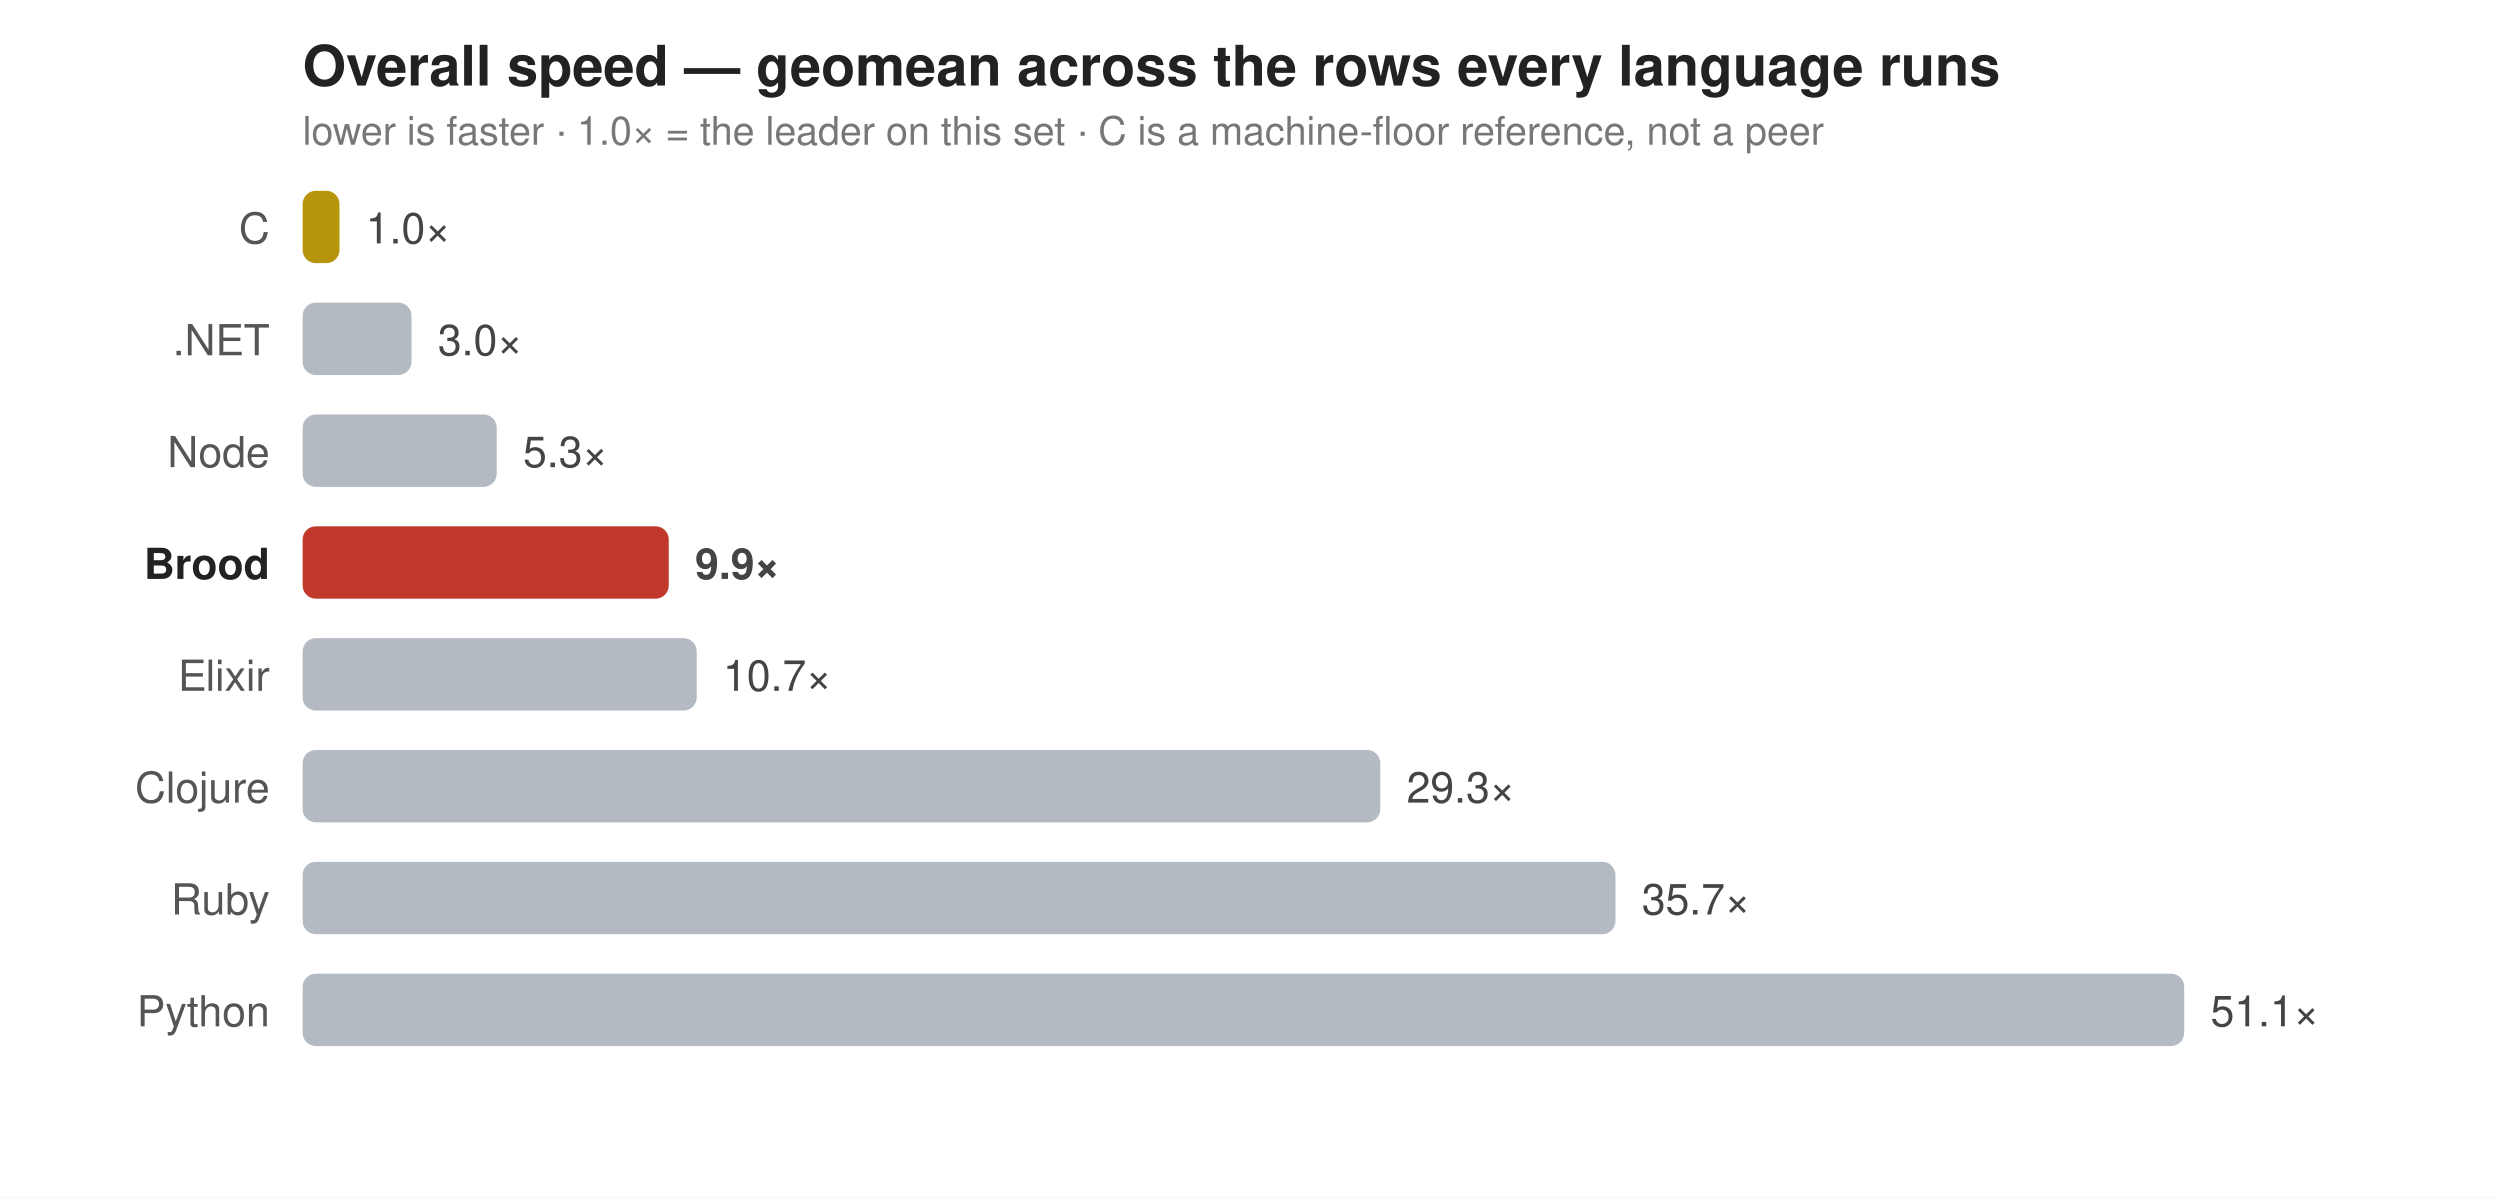
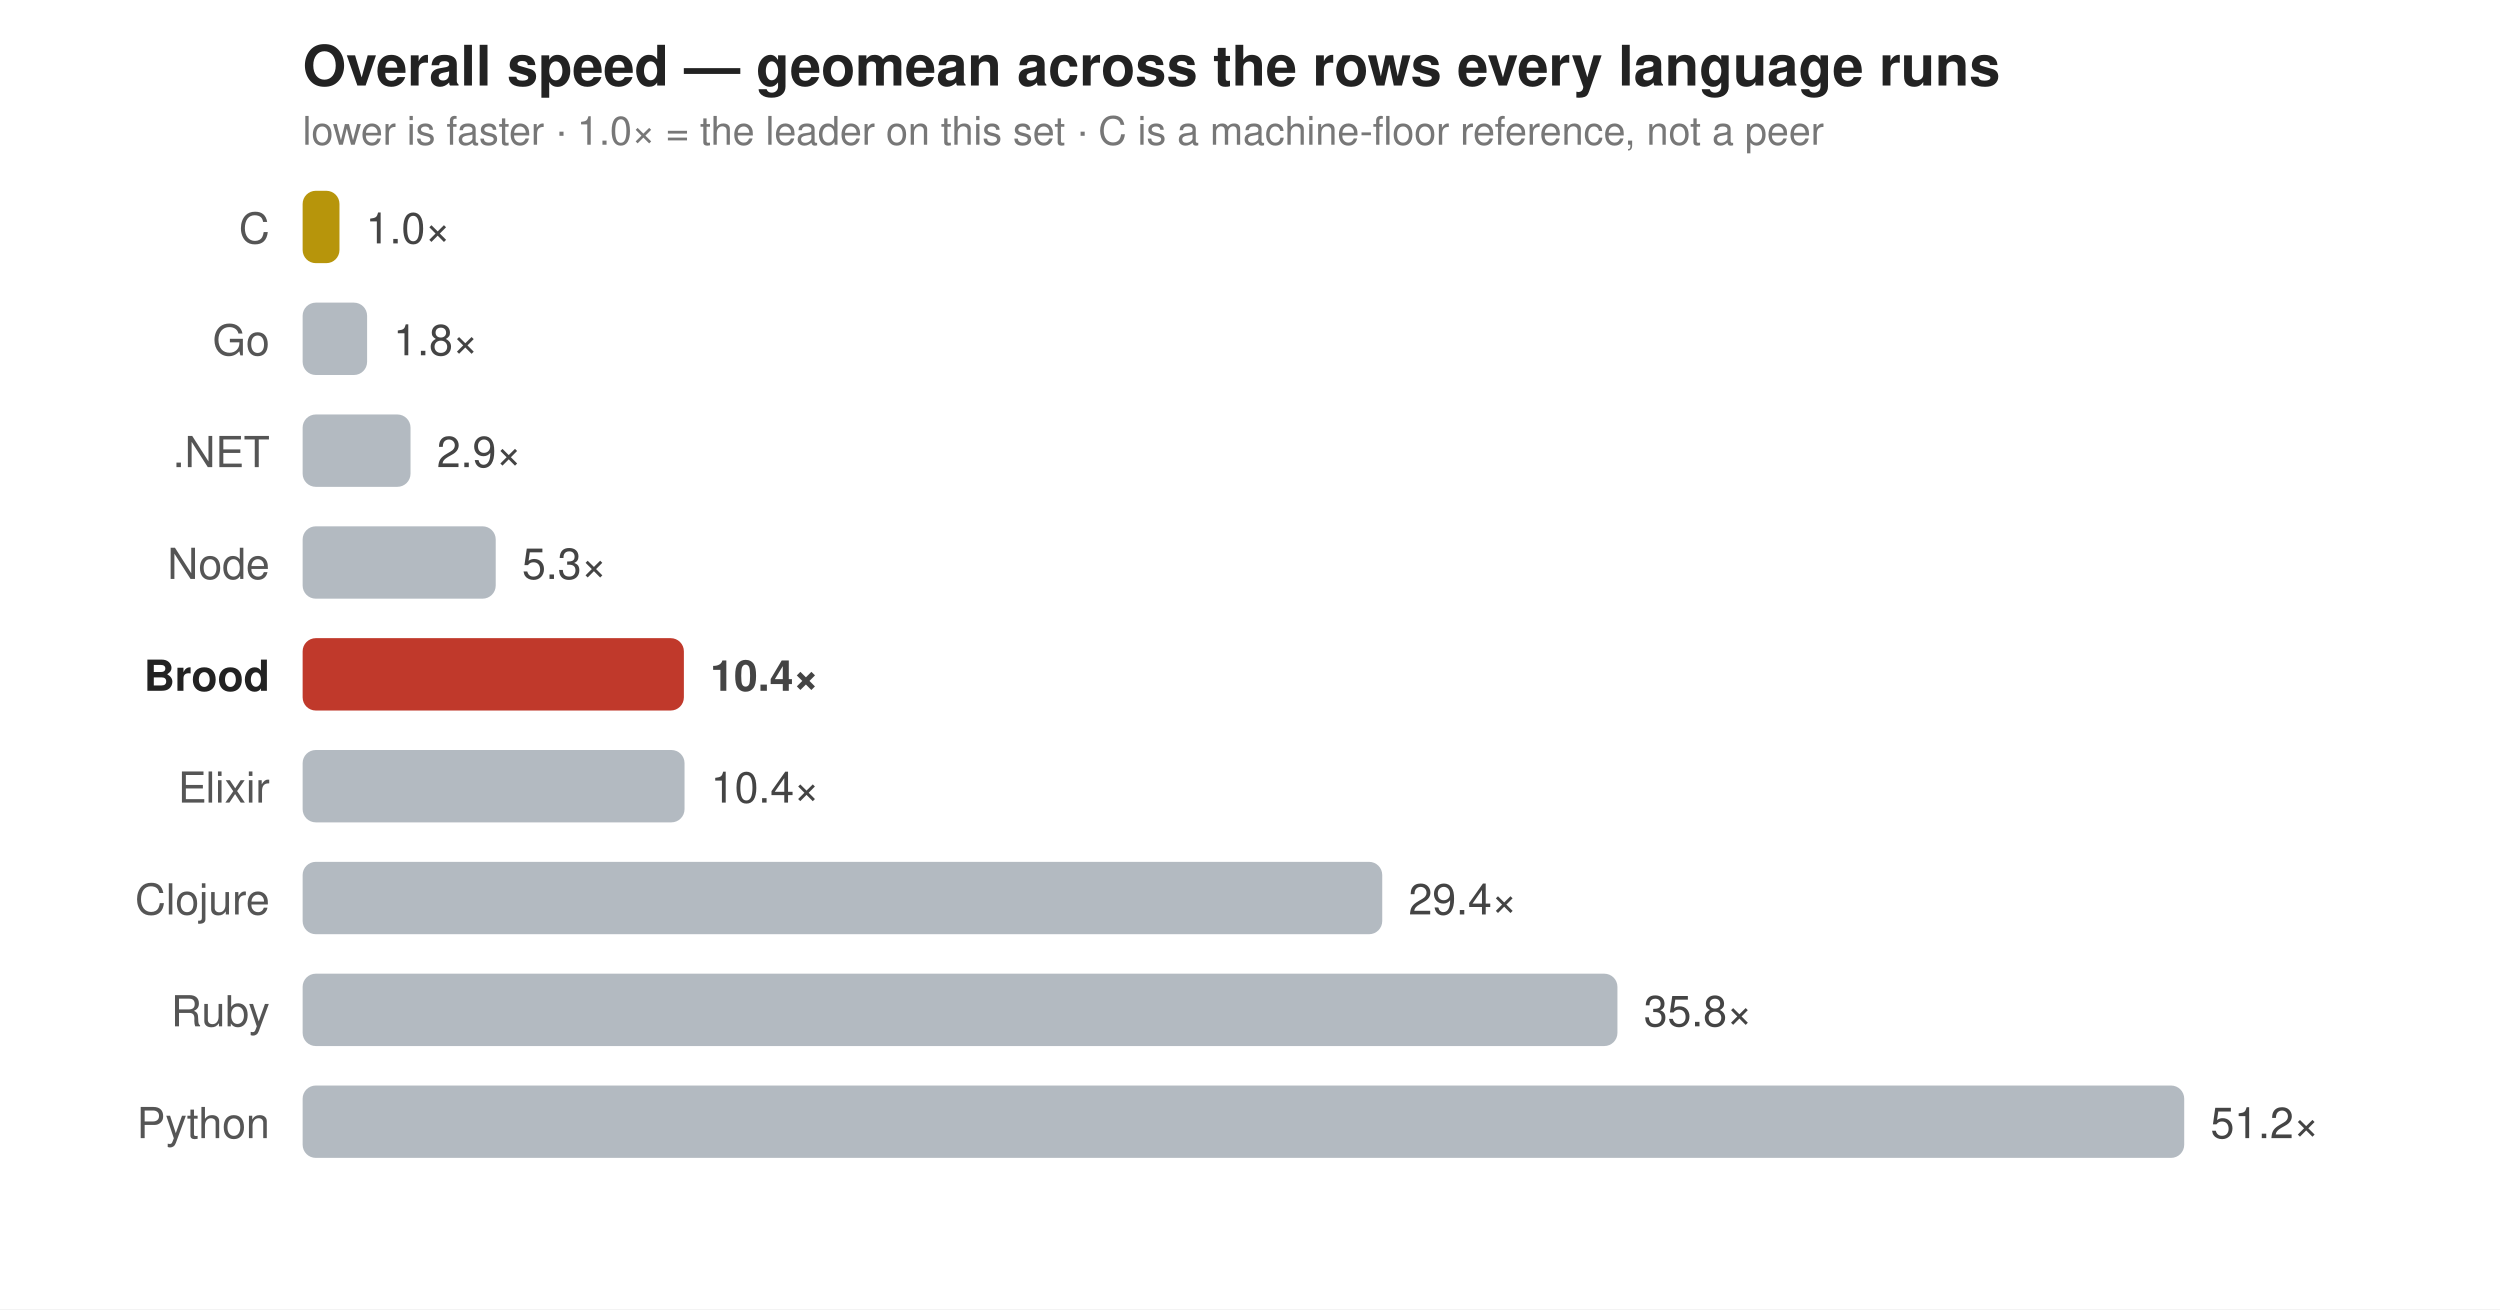
- <svg xmlns="http://www.w3.org/2000/svg" width="760" height="364" viewBox="0 0 760 364" font-family="system-ui,Segoe UI,Helvetica,Arial,sans-serif">
-   <rect width="760" height="364" fill="#ffffff" />
+ <svg xmlns="http://www.w3.org/2000/svg" width="760" height="398" viewBox="0 0 760 398" font-family="system-ui,Segoe UI,Helvetica,Arial,sans-serif">
+   <rect width="760" height="398" fill="#ffffff" />
  <text x="92" y="26" font-size="17" font-weight="700" fill="#222">Overall speed — geomean across the rows every language runs</text>
  <text x="92" y="44" font-size="12" fill="#777">lower is faster · 1.0× = the leader on this set · C is a machine-floor reference, not a peer</text>
  <rect x="92" y="58" width="11.2" height="22" rx="4" fill="#b7950b" />
  <text x="82" y="74" text-anchor="end" font-size="13" font-weight="500" fill="#555">C</text>
  <text x="111.2" y="74" font-size="13" font-weight="400" fill="#444">1.0×</text>
-   <rect x="92" y="92" width="33.1" height="22" rx="4" fill="#b3bac1" />
-   <text x="82" y="108" text-anchor="end" font-size="13" font-weight="500" fill="#555">.NET</text>
-   <text x="133.1" y="108" font-size="13" font-weight="400" fill="#444">3.0×</text>
-   <rect x="92" y="126" width="59.0" height="22" rx="4" fill="#b3bac1" />
-   <text x="82" y="142" text-anchor="end" font-size="13" font-weight="500" fill="#555">Node</text>
-   <text x="159.0" y="142" font-size="13" font-weight="400" fill="#444">5.3×</text>
-   <rect x="92" y="160" width="111.3" height="22" rx="4" fill="#c0392b" />
-   <text x="82" y="176" text-anchor="end" font-size="13" font-weight="700" fill="#222">Brood</text>
-   <text x="211.3" y="176" font-size="13" font-weight="700" fill="#444">9.9×</text>
-   <rect x="92" y="194" width="119.8" height="22" rx="4" fill="#b3bac1" />
-   <text x="82" y="210" text-anchor="end" font-size="13" font-weight="500" fill="#555">Elixir</text>
-   <text x="219.8" y="210" font-size="13" font-weight="400" fill="#444">10.7×</text>
-   <rect x="92" y="228" width="327.6" height="22" rx="4" fill="#b3bac1" />
-   <text x="82" y="244" text-anchor="end" font-size="13" font-weight="500" fill="#555">Clojure</text>
-   <text x="427.6" y="244" font-size="13" font-weight="400" fill="#444">29.3×</text>
-   <rect x="92" y="262" width="399.1" height="22" rx="4" fill="#b3bac1" />
-   <text x="82" y="278" text-anchor="end" font-size="13" font-weight="500" fill="#555">Ruby</text>
-   <text x="499.1" y="278" font-size="13" font-weight="400" fill="#444">35.7×</text>
-   <rect x="92" y="296" width="572.0" height="22" rx="4" fill="#b3bac1" />
-   <text x="82" y="312" text-anchor="end" font-size="13" font-weight="500" fill="#555">Python</text>
-   <text x="672.0" y="312" font-size="13" font-weight="400" fill="#444">51.1×</text>
+   <rect x="92" y="92" width="19.6" height="22" rx="4" fill="#b3bac1" />
+   <text x="82" y="108" text-anchor="end" font-size="13" font-weight="500" fill="#555">Go</text>
+   <text x="119.6" y="108" font-size="13" font-weight="400" fill="#444">1.8×</text>
+   <rect x="92" y="126" width="32.8" height="22" rx="4" fill="#b3bac1" />
+   <text x="82" y="142" text-anchor="end" font-size="13" font-weight="500" fill="#555">.NET</text>
+   <text x="132.8" y="142" font-size="13" font-weight="400" fill="#444">2.9×</text>
+   <rect x="92" y="160" width="58.7" height="22" rx="4" fill="#b3bac1" />
+   <text x="82" y="176" text-anchor="end" font-size="13" font-weight="500" fill="#555">Node</text>
+   <text x="158.7" y="176" font-size="13" font-weight="400" fill="#444">5.3×</text>
+   <rect x="92" y="194" width="115.9" height="22" rx="4" fill="#c0392b" />
+   <text x="82" y="210" text-anchor="end" font-size="13" font-weight="700" fill="#222">Brood</text>
+   <text x="215.9" y="210" font-size="13" font-weight="700" fill="#444">10.4×</text>
+   <rect x="92" y="228" width="116.1" height="22" rx="4" fill="#b3bac1" />
+   <text x="82" y="244" text-anchor="end" font-size="13" font-weight="500" fill="#555">Elixir</text>
+   <text x="216.1" y="244" font-size="13" font-weight="400" fill="#444">10.4×</text>
+   <rect x="92" y="262" width="328.2" height="22" rx="4" fill="#b3bac1" />
+   <text x="82" y="278" text-anchor="end" font-size="13" font-weight="500" fill="#555">Clojure</text>
+   <text x="428.2" y="278" font-size="13" font-weight="400" fill="#444">29.4×</text>
+   <rect x="92" y="296" width="399.7" height="22" rx="4" fill="#b3bac1" />
+   <text x="82" y="312" text-anchor="end" font-size="13" font-weight="500" fill="#555">Ruby</text>
+   <text x="499.7" y="312" font-size="13" font-weight="400" fill="#444">35.8×</text>
+   <rect x="92" y="330" width="572.0" height="22" rx="4" fill="#b3bac1" />
+   <text x="82" y="346" text-anchor="end" font-size="13" font-weight="500" fill="#555">Python</text>
+   <text x="672.0" y="346" font-size="13" font-weight="400" fill="#444">51.2×</text>
</svg>
